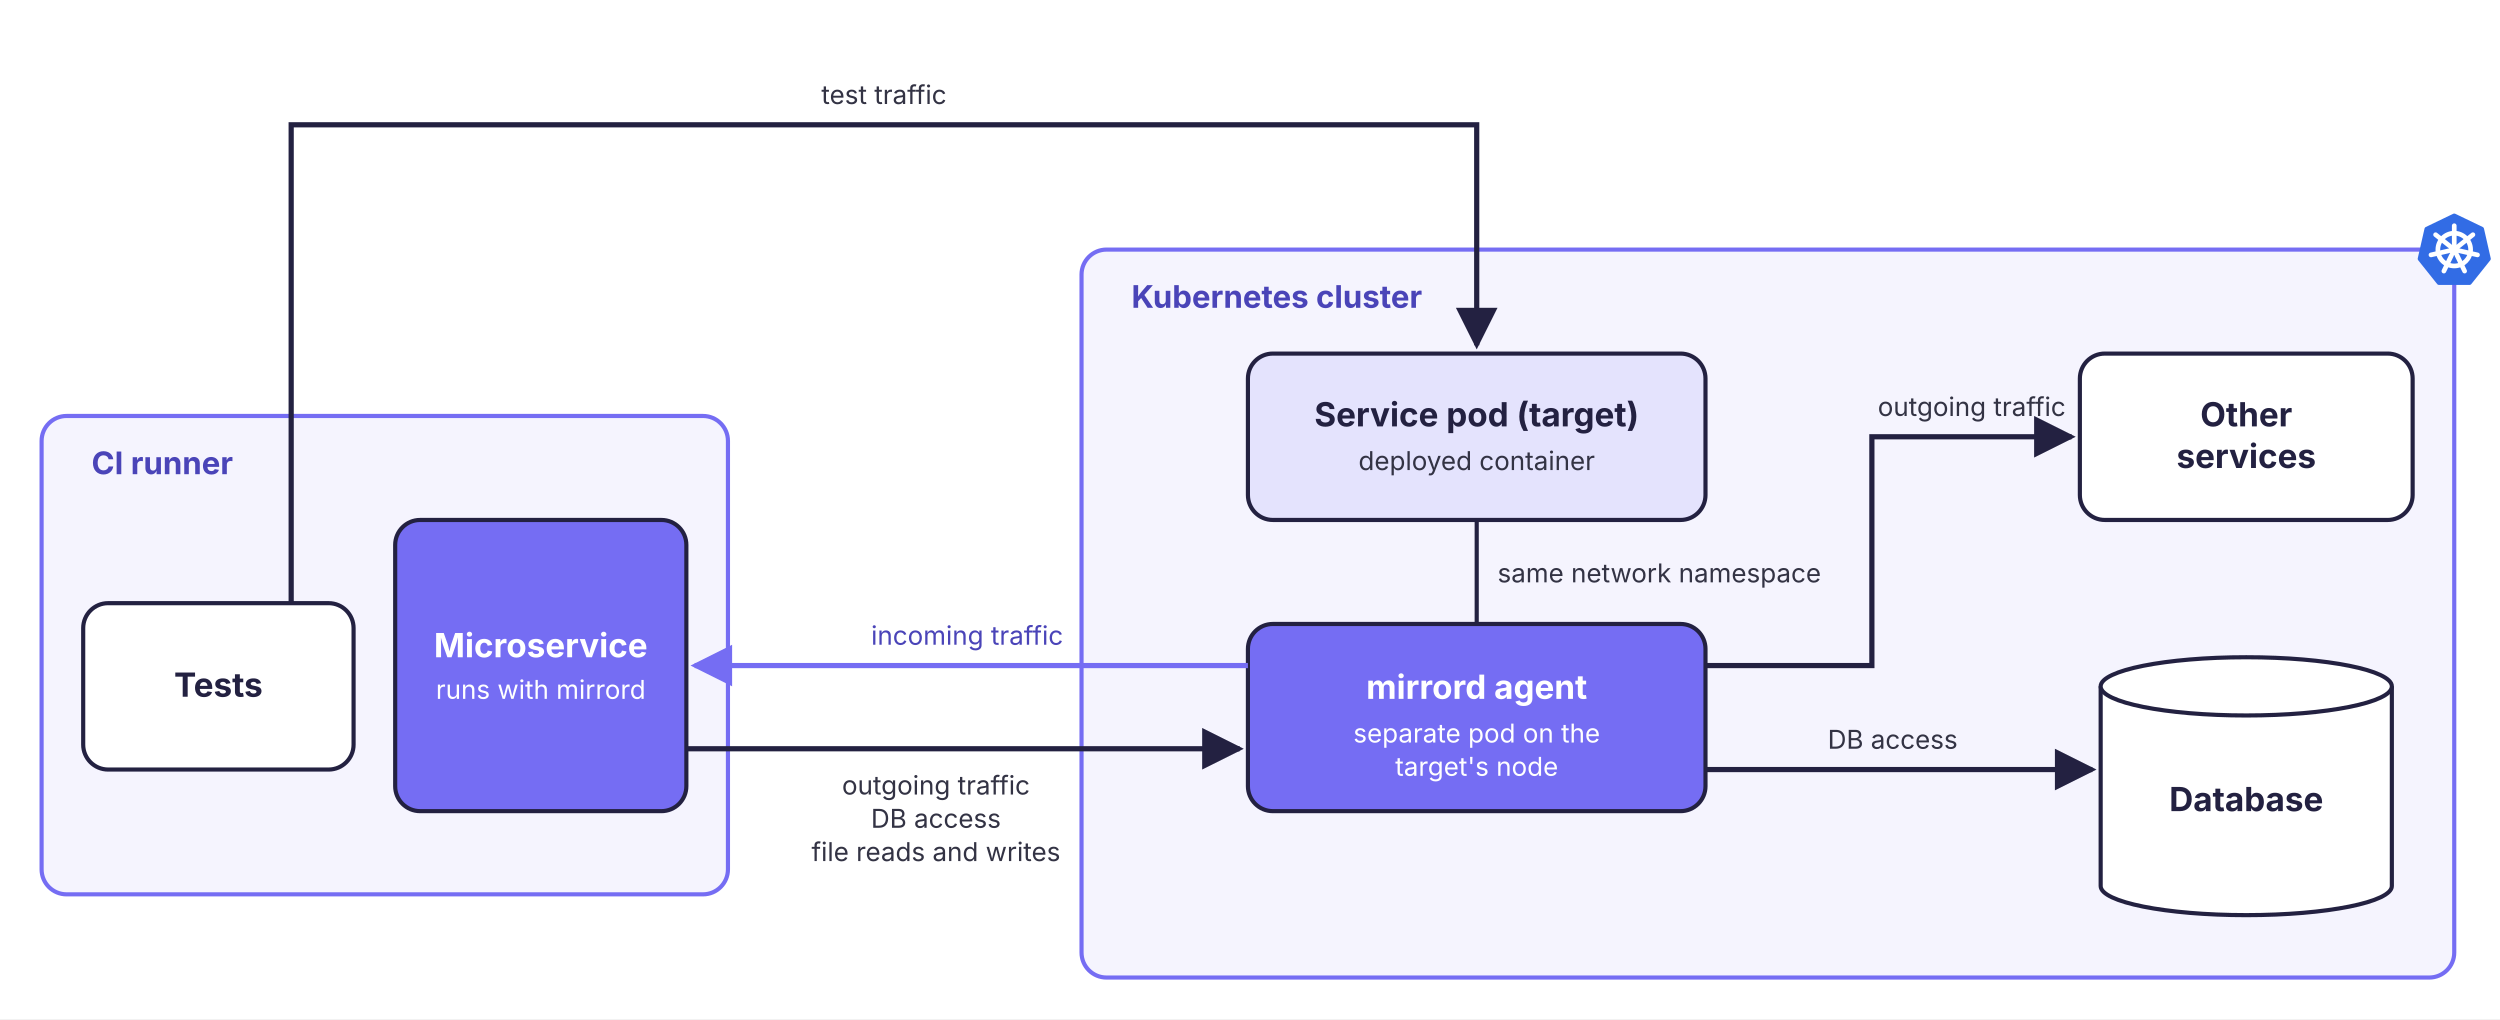
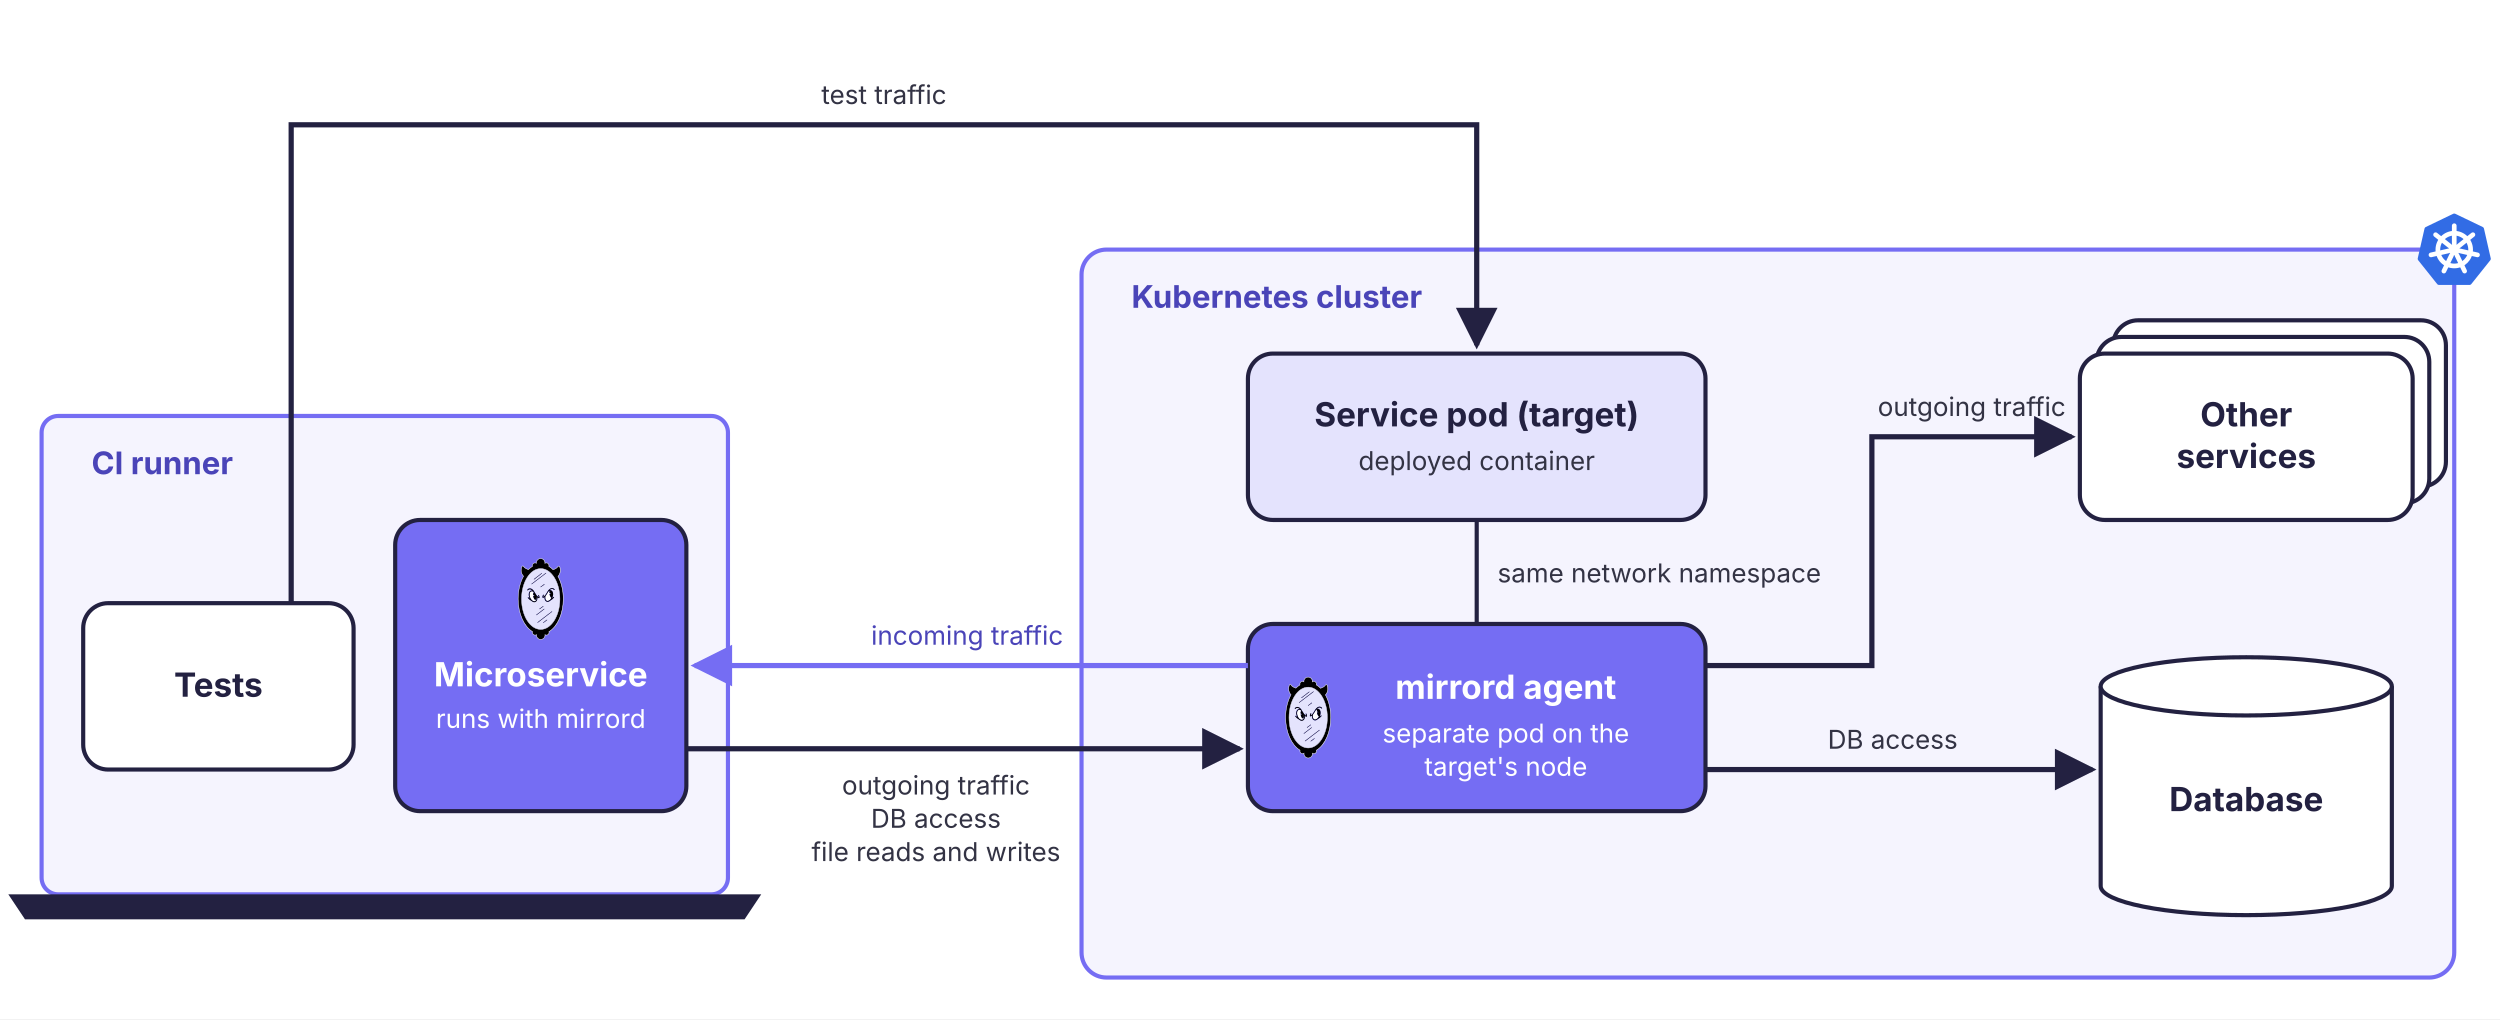
<svg xmlns="http://www.w3.org/2000/svg" viewBox="0 0 1202 490" width="1202" height="490" font-family="Inter, Helvetica, Arial, sans-serif" role="img" aria-labelledby="t d">
  <defs>
    <marker id="arrow" viewBox="0 0 10 10" refX="9" refY="5" markerWidth="8" markerHeight="8" orient="auto-start-reverse">
      <path d="M0 0 L10 5 L0 10 z" fill="#232141" />
    </marker>
    <marker id="arrow-purple" viewBox="0 0 10 10" refX="9" refY="5" markerWidth="8" markerHeight="8" orient="auto-start-reverse">
      <path d="M0 0 L10 5 L0 10 z" fill="#756DF3" />
    </marker>
    <symbol id="k8s" viewBox="0 0 32 32">
      <polygon points="16.00,1.60 27.73,7.25 30.62,19.94 22.51,30.11 9.49,30.11 1.38,19.94 4.27,7.25" fill="#326CE5" stroke="#326CE5" stroke-width="2" stroke-linejoin="round" />
      <g fill="none" stroke="#ffffff" stroke-width="2" stroke-linecap="round">
        <circle cx="16" cy="16" r="7" />
        <line x1="16.00" y1="13.40" x2="16.00" y2="5.80" />
        <line x1="18.03" y1="14.38" x2="23.97" y2="9.64" />
        <line x1="18.53" y1="16.58" x2="25.94" y2="18.27" />
        <line x1="17.13" y1="18.34" x2="20.43" y2="25.19" />
        <line x1="14.87" y1="18.34" x2="11.57" y2="25.19" />
        <line x1="13.47" y1="16.58" x2="6.06" y2="18.27" />
        <line x1="13.97" y1="14.38" x2="8.03" y2="9.64" />
      </g>
      <circle cx="16" cy="16" r="2.4" fill="#ffffff" />
    </symbol>
+     <symbol id="mirrord" viewBox="97 61 391 696">
+       <path fill="#ffffff" d="M255.6,387c4.1,19.1-0.9,36.1-12,40.5c-8.2,3.2-17.8,0-26.5-8.2c-0.3-0.6-0.9-0.9-1.5-1.2c0,0,0,0-0.3-0.3 c-5.5-5.6-10.5-13.2-14-22c-4.7-11.5-6.1-23.2-4.4-33.5c1.8-9.4,6.1-16.1,12.8-18.8c5.5-2.3,12.5-1.5,19.3,2.6 c1.5,2.3,2.6,4.4,3.8,6.2c-4.1,2.6-6.4,10.3-6.4,20.3l3.2,1.8l11.1,6.5l-12.5,1.5h-0.9c0.3,1.2,0.3,2.3,0.6,3.5 c3.2,17.9,12,31.1,19,29.7c6.4-1.2,9.6-14.4,7.6-30.2C255.3,386.4,255.6,386.7,255.6,387z" />
+       <path fill="#ffffff" d="M384,398.4c-3.2,6.8-7.3,12.3-12,17c0,0,0,0-0.3,0c-0.6,0.3-0.9,0.9-1.2,1.2c-8.7,7.9-18.4,11.5-26.5,8.2 c-11.1-4.7-16-21.4-12-40.5c1.5-1.8,3.2-3.8,4.7-5.6c5-6.5,9-13.2,12.8-20l1.2-2.1c1.2-1.8,2-3.8,3.2-5.6c1.2-2.1,2.6-4.4,4.4-7 c3.5-2.1,6.7-3.2,9.9-3.8c-2,4.7-2.3,10.3-2.3,15.3l3.2,1.8l11.1,6.5l-12.5,1.5h-0.9c0.3,1.2,0.3,2.3,0.6,3.8 C370.5,384.6,377.5,397,384,398.4z" />
+       <path fill="#E4E3FD" d="M405,391.7c-1.5-1.2-3.8-0.9-5,0.6c-3.2,4.1-7,7.9-11.1,11.5c1.2-2.3,2.6-5,3.5-7.6 c5.3-12.6,6.7-25.8,4.7-37.3c-2.3-12-8.2-20.6-16.9-24.1c-4.1-1.8-8.8-2.1-13.7-1.2c4.4-4.4,10.2-8.5,17.5-10 c8.2-1.5,16.6,1.5,20.4,7.3c1.2,1.5,3.2,2.1,5,0.9c1.5-1.2,2-3.2,0.9-4.7c-5.5-8.2-16.6-12.3-27.4-10c-11.1,2.1-19.3,9.7-24.2,15.6 c-2,2.3-3.8,5-5.5,7.3c-2,2.9-3.5,5.6-5,8.2c-1.2,2.1-2.3,3.8-3.2,5.6l-1.2,2.1c-3.8,6.5-7.6,13.2-12.3,19.1 c-5.8,7.6-11.7,12.9-18.4,16.7c0.6-5,2-9.7,4.4-14.1c0.9-1.8,0.3-3.8-1.5-4.7c-1.7-0.9-3.8-0.3-4.7,1.5c-2.9,5.6-4.7,11.5-5.3,17.6 c0,0.9-0.3,3.5,1.5,5.6c1.2,1.2,2.3,1.8,4.1,1.8c1.5,0,2.9-0.3,4.4-1.5c2.6-1.5,5.3-3.2,7.9-5.3c-1.7,18.5,5,34.1,17.5,39.3 c2.9,1.2,5.8,1.8,8.8,1.8c8.5,0,17.5-4.4,25.4-12c11.4-6.2,21.6-14.4,29.5-24.7C406.7,395.2,406.4,392.8,405,391.7z M292.1,149.1 c90.1,0,163.6,116.6,163.6,259.6s-73.5,259.6-163.6,259.6c-90.4,0-163.6-116.6-163.6-259.6S201.9,149.1,292.1,149.1z M389.5,517.3 c0.9-0.6,0.9-1.8,0.3-2.3c-0.6-0.9-1.8-0.9-2.3-0.3l-122.5,93.7c-0.9,0.6-0.9,1.8-0.3,2.3c0.3,0.3,0.9,0.6,1.5,0.6 c0.3,0,0.9,0,1.2-0.3L389.5,517.3z M346.9,589c0.9-0.6,0.9-1.8,0.3-2.3c-0.6-0.9-1.8-0.9-2.3-0.3l-31.2,23.2 c-0.9,0.6-0.9,1.8-0.3,2.3c0.3,0.6,0.9,0.9,1.5,0.9c0.3,0,0.6-0.3,0.9-0.3L346.9,589z M338.2,189.1c0.9-0.6,0.9-1.8,0.3-2.3 c-0.6-0.9-1.8-0.9-2.3-0.3l-122.5,93.4c-0.9,0.6-0.9,1.8-0.3,2.3c0.3,0.3,0.9,0.6,1.5,0.6c0.3,0,0.9,0,0.9-0.3L338.2,189.1z M324.4,284.5c0.9-0.6,0.9-1.8,0.3-2.3c-0.6-0.9-1.7-0.9-2.3-0.3l-31.2,22.9c-0.9,0.6-0.9,1.8-0.3,2.3c0.3,0.6,0.9,0.6,1.5,0.6 c0.3,0,0.6,0,0.9-0.3L324.4,284.5z M322.7,495.9c0.9-0.6,0.9-1.8,0.3-2.3c-0.6-0.9-1.8-0.9-2.3-0.3l-66.2,50.8 c-0.9,0.6-0.9,1.8-0.3,2.3c0.3,0.3,0.9,0.6,1.5,0.6c0.3,0,0.6,0,0.9-0.3L322.7,495.9z M314.8,472.4c0.9-0.6,0.9-1.8,0.3-2.3 c-0.6-0.9-1.8-0.9-2.3-0.3L281.6,493c-0.9,0.6-0.9,1.8-0.3,2.3c0.3,0.6,0.9,0.9,1.5,0.9c0.3,0,0.9-0.3,0.9-0.3L314.8,472.4z M302.3,190.5c0.9-0.6,0.9-1.8,0.3-2.3c-0.6-0.9-1.7-0.9-2.3-0.3L234,239c-0.9,0.6-0.9,1.8-0.3,2.3c0.3,0.3,0.9,0.6,1.5,0.6 c0.3,0,0.9,0,1.2-0.3L302.3,190.5z M280.1,399.6c1.8-2.1,1.5-4.7,1.5-5.6c-0.6-6.2-2.3-12.3-5-17.9c-0.9-1.8-2.9-2.3-4.7-1.5 c-1.8,0.9-2.3,2.9-1.5,4.7c2.3,4.4,3.8,9.4,4.4,14.1c-6.4-3.8-12.5-9.4-18.4-16.7c-4.7-6.2-8.8-12.9-12.3-19.1l-1.5-2.3 c-1.2-1.8-2-3.8-3.2-5.6c-1.5-2.3-2.9-5.3-5-8.2c0,0,0,0,0-0.3c-1.5-2.3-3.5-5-5.5-7.3c-5-5.9-13.1-13.2-24.2-15.6 c-10.8-2.1-21.9,2.1-27.4,10c-1.2,1.5-0.6,3.8,0.9,4.7c1.5,1.2,3.8,0.6,4.7-0.9c4.1-5.9,12.5-8.8,20.4-7.3 c7.3,1.5,13.1,5.9,17.5,10c-4.7-0.9-9.3-0.3-13.7,1.2c-8.8,3.5-14.6,12-16.9,24.1c-2,11.5-0.3,24.7,4.7,37.3 c1.2,2.6,2.3,5.3,3.5,7.6c-4.1-3.5-7.9-7.3-11.1-11.5c-1.2-1.5-3.5-1.8-5-0.6c-1.5,1.2-1.8,3.5-0.6,5c8.2,10,18.4,18.5,29.5,24.7 c7.9,7.6,16.9,11.7,25.7,11.7c2.9,0,6.1-0.6,8.8-1.8c12.5-5.3,19-20.6,17.5-39.3c2.6,2.1,5,3.8,7.9,5.3c1.5,0.9,2.9,1.2,4.4,1.2 C277.8,401.4,279.2,400.8,280.1,399.6z" />
+       <path d="M439.4,215.2c29.5,54,45.5,122.4,45.5,193.8c0,123.6-49,234.9-122.8,279.2c0.6,2.1,1.2,4.4,1.2,6.8 c0,12.3-10.2,22.6-22.5,22.6c-4.4,0-8.8-1.2-12.3-3.5c0.3,1.2,0.3,2.6,0.3,3.8c0,20.3-16.3,36.7-36.5,36.7s-36.5-16.4-36.5-36.7 c0-1.2,0-2.6,0.3-3.8c-3.5,2.3-7.9,3.5-12.3,3.5c-12.3,0-22.5-10-22.5-22.6c0-2.3,0.3-4.7,1.2-6.8C148.6,643.6,99.3,532.3,99.3,409 c0-71.9,16.3-140.9,46.4-195.3c-1.5-0.9-2.3-2.1-3.5-3.2c-9.9-11.2-15.5-26.4-16.9-42.6c-0.6-11.5,0.9-23.2,5-33.8 c0.6-1.8,2.6-6.8,7.6-7.3c5.3-0.6,8.5,3.8,11.4,7.9c1.2,1.5,2.3,2.9,2.9,3.8c5.5,5.3,12.5,9.7,21.6,13.8c4.4,2.1,9,3.8,13.4,5.3 c11.1-11.2,22.8-20.6,35-27.9c-0.6-2.3-1.2-4.4-1.2-6.8c0-12.3,10.2-22.6,22.5-22.6c4.4,0,8.8,1.2,12.3,3.5c0-1.2-0.3-2.6-0.3-3.8 c0-20.3,16.3-36.7,36.5-36.7c20.1,0,36.5,16.4,36.5,36.7c0,1.2,0,2.6-0.3,3.8c3.5-2.3,7.9-3.5,12.3-3.5c12.5,0,22.5,10.3,22.5,22.6 c0,2.3-0.3,4.7-1.2,6.8c12.5,7.6,24.8,17.3,36.2,29.1c4.7-1.5,9-3.2,13.7-5.3c9-4.1,16-8.5,21.6-13.8c0.9-0.9,2-2.3,2.9-3.8 c2.9-4.1,6.1-8.5,11.4-7.9c5,0.6,7,5.6,7.6,7.3c4.1,10.6,5.5,22.3,4.7,33.8c-1.2,15.9-7,31.4-16.9,42.6 C442.3,212.6,441.1,214,439.4,215.2z M455.7,409c0-143.3-73.5-259.6-163.6-259.6c-90.4,0-163.6,116.6-163.6,259.6 c0,143,73.5,259.6,163.6,259.6C382.5,668.6,455.7,552,455.7,409z" />
+       <path fill="#ffffff" d="M292.4,756.6c-21.2,0-38.5-17.4-38.5-38.7c0-0.1,0-0.2,0-0.3c-3,1.3-6.5,2-10,2c-13.5,0-24.5-11-24.5-24.6 c0-2.2,0.2-4.2,0.7-5.9c-36.1-22.2-66.8-60.3-88.9-110.2C109,528.5,97.3,469.7,97.3,409c0-71.5,16.3-140.6,45.8-194.7 c-0.6-0.5-1.1-1-1.5-1.5c-0.3-0.3-0.5-0.6-0.8-0.8l-0.1-0.1c-9.7-10.9-15.9-26.4-17.4-43.7c-0.6-12.5,1.1-24.4,5.1-34.7 c0.8-2.3,3.2-7.9,9.2-8.6c6.5-0.7,10.4,4.7,13.2,8.7c1.1,1.4,2.2,2.8,2.9,3.7c5.3,5,11.9,9.2,20.9,13.3c3.5,1.7,7.6,3.3,12.1,4.8 c10.7-10.7,21.9-19.6,33.2-26.5c-0.5-1.9-0.9-3.7-0.9-5.8c0-13.3,11.2-24.6,24.5-24.6c3.5,0,6.9,0.7,10,2c0-0.1,0-0.2,0-0.3 c0-21.3,17.3-38.7,38.5-38.7c21.2,0,38.5,17.4,38.5,38.7c0,0.1,0,0.2,0,0.3c3-1.3,6.5-2,10-2c13.5,0,24.5,11,24.5,24.6 c0,2.2-0.2,4.2-0.7,5.9c12.2,7.6,23.8,16.9,34.3,27.6c3.7-1.2,7.6-2.7,12.3-4.8c9-4.1,15.7-8.4,21-13.4c0.7-0.7,1.8-2,2.6-3.4 l0.1-0.1c2.8-4,6.7-9.5,13.2-8.8c6,0.7,8.5,6.3,9.3,8.7c4,10.4,5.7,22.4,4.8,34.5c-1.2,16.6-7.5,32.4-17.2,43.5c-0.4,1-1.3,2-2.4,3 c29,53.9,44.9,122.4,44.9,193.3c0,60.9-11.7,119.7-33.9,170.2c-22,49.9-52.6,87.9-88.6,110c0.5,1.9,0.8,3.8,0.8,5.8 c0,13.3-11.2,24.6-24.5,24.6c-3.5,0-6.9-0.7-10-2c0,0.1,0,0.2,0,0.3C330.8,739.2,313.6,756.6,292.4,756.6z M259.4,709.5l-1.2,5 c-0.2,0.9-0.2,2.3-0.2,3.3c0,19.1,15.5,34.7,34.5,34.7s34.5-15.6,34.5-34.7c0-1.1,0-2.4-0.2-3.3l-1.2-5l4.3,2.9 c3.1,2.1,7,3.2,11.1,3.2c11.1,0,20.5-9.4,20.5-20.6c0-2.1-0.5-4.2-1.1-6.2l-0.4-1.5l1.3-0.8c72.9-43.8,121.8-155.3,121.8-277.5 c0-70.8-16.1-139.3-45.3-192.8l-0.9-1.6l1.5-1c1.6-1.1,2.3-2.2,2.4-2.5l0.1-0.4l0.3-0.3c9.3-10.4,15.2-25.5,16.4-41.4 c0.9-11.6-0.7-22.9-4.5-32.9c-0.6-1.7-2.3-5.6-6-6.1c-3.8-0.4-6.3,2.6-9.5,7c-0.9,1.5-2.1,3-3.2,4.1c-5.7,5.4-12.7,9.9-22.2,14.2 c-5.4,2.4-9.7,4-13.9,5.4l-1.2,0.4l-0.9-0.9c-10.9-11.3-23-21-35.8-28.8l-1.5-0.9l0.7-1.6c0.7-1.6,1-3.5,1-6 c0-11.4-9.2-20.6-20.5-20.6c-4.1,0-8.1,1.1-11.1,3.2l-4.3,2.9l1.2-5c0.2-0.9,0.2-2.3,0.2-3.3c0-19.1-15.5-34.7-34.5-34.7 c-19,0-34.5,15.6-34.5,34.7c0,0.5,0.1,1.1,0.1,1.7c0.1,0.7,0.2,1.4,0.2,2.1v3.8l-3.1-2.1c-3.1-2.1-7-3.2-11.1-3.2 c-11.1,0-20.5,9.4-20.5,20.6c0,1.9,0.4,3.6,0.9,5.6l0.5,2.1l-1.3,0.8c-11.8,7.1-23.5,16.4-34.6,27.6l-0.9,0.9l-1.2-0.4 c-5.1-1.7-9.7-3.5-13.6-5.4c-9.5-4.3-16.5-8.8-22.1-14.2l-0.2-0.2l-0.1-0.2c-0.5-0.8-1.7-2.2-2.8-3.6l-0.1-0.1 c-3.1-4.4-5.7-7.5-9.5-7.1c-3.7,0.4-5.4,4.3-5.9,6c-3.8,9.8-5.5,21.2-4.9,33c1.5,16.4,7.3,31.1,16.4,41.3c0.3,0.3,0.6,0.6,0.9,0.9 c0.7,0.8,1.4,1.5,2.2,2l1.6,1l-0.9,1.7c-29.7,53.8-46.1,122.8-46.1,194.3c0,121.9,49.2,233.4,122.4,277.5l1.5,0.9l-0.7,1.6 c-0.7,1.6-1,3.5-1,6c0,11.4,9.2,20.6,20.5,20.6c4.1,0,8.1-1.1,11.1-3.2L259.4,709.5z M292.1,670.6c-91.3,0-165.6-117.3-165.6-261.6 s74.3-261.6,165.6-261.6c91.3,0,165.6,117.3,165.6,261.6S383.4,670.6,292.1,670.6z M292.1,151.4c-89.1,0-161.6,115.5-161.6,257.6 c0,68.8,16.9,133.5,47.7,182.3c30.6,48.5,71,75.2,113.9,75.2c89.1,0,161.6-115.5,161.6-257.6C453.7,267,381.2,151.4,292.1,151.4z" />
+       <path d="M344.9,586.3c0.9-0.6,1.7-0.3,2.3,0.3c0.6,0.9,0.3,1.8-0.3,2.3l-31.2,23.2c-0.3,0.3-0.6,0.3-0.9,0.3 c-0.6,0-1.2-0.3-1.5-0.9c-0.6-0.9-0.3-1.8,0.3-2.3L344.9,586.3z" />
+       <path d="M372,415.5c4.4-4.4,8.5-10.3,12-17c-6.4-1.8-13.4-13.8-16.3-29.7c-0.3-1.2-0.6-2.3-0.6-3.8h0.9l12.5-1.5l-11.1-6.5 l-3.2-1.8c0-5,0.3-10.6,2.3-15.3c-3.2,0.6-6.7,1.8-9.9,3.8c-1.8,2.3-3.2,5-4.4,7c-1.2,2.1-2.3,3.8-3.2,5.6l-1.2,2.1 c-3.8,6.5-7.9,13.5-12.8,20c-1.5,2.1-3.2,3.8-4.7,5.6c-4.1,19.1,0.9,35.8,12,40.5c8.2,3.2,17.8-0.3,26.5-8.2 C370.8,416.3,371.4,415.8,372,415.5z M410.5,326.8c1.2,1.5,0.9,3.8-0.9,4.7c-1.5,1.2-3.8,0.9-5-0.9c-4.1-5.9-12.5-8.8-20.4-7.3 c-7.3,1.5-13.1,5.9-17.5,10c4.7-0.9,9.3-0.3,13.7,1.2c8.8,3.5,14.9,12,16.9,24.1c2,11.5,0.3,24.7-4.7,37.3 c-1.2,2.6-2.3,5.3-3.5,7.6c4.1-3.5,7.9-7.3,11.1-11.5c1.2-1.5,3.5-1.8,5-0.6c1.5,1.2,1.7,3.5,0.6,5c-8.2,10.3-18.4,18.5-29.5,24.7 c-7.9,7.6-16.9,12-25.4,12c-3.2,0-6.1-0.6-8.8-1.8c-12.5-5.3-19-20.6-17.5-39.3c-2.6,2.1-5.3,3.8-7.9,5.3c-1.5,0.9-3.2,1.5-4.4,1.5 c-1.5,0-2.9-0.6-4.1-1.8c-1.7-2.1-1.5-4.7-1.5-5.6c0.6-6.2,2.3-12,5.3-17.6c0.9-1.8,2.9-2.3,4.7-1.5c1.8,0.9,2.3,2.9,1.5,4.7 c-2.3,4.4-3.8,9.4-4.4,14.1c6.4-3.8,12.5-9.4,18.4-16.7c4.7-6.2,8.8-12.6,12.3-19.1l1.2-2.1c1.2-2.1,2.3-3.8,3.2-5.6 c1.5-2.3,2.9-5.3,5-8.2c1.8-2.3,3.5-5,5.5-7.3c5-5.9,13.4-13.2,24.2-15.6C393.9,314.5,405,318.6,410.5,326.8z" />
+       <path d="M324.4,284.5l-31.5,23.2c-0.3,0.3-0.6,0.3-0.9,0.3c-0.6,0-1.2-0.3-1.5-0.6c-0.6-0.9-0.3-1.8,0.3-2.3l31.2-23.2 c0.9-0.6,1.7-0.3,2.3,0.3C325.6,282.7,325.3,283.9,324.4,284.5z" />
+       <path d="M312.8,469.5c0.9-0.6,1.8-0.3,2.3,0.3c0.6,0.9,0.3,1.8-0.3,2.3l-31.2,23.2c-0.3,0.3-0.6,0.3-0.9,0.3 c-0.6,0-1.2-0.3-1.5-0.9c-0.6-0.9-0.3-1.8,0.3-2.3L312.8,469.5z" />
+       <path d="M387.5,514.7c0.9-0.6,1.8-0.3,2.3,0.3c0.6,0.9,0.3,1.8-0.3,2.3L267,611c-0.3,0.3-0.6,0.3-1.2,0.3c-0.6,0-1.2-0.3-1.5-0.6 c-0.6-0.9-0.6-1.8,0.3-2.3L387.5,514.7z" />
+       <path d="M320.7,493c0.9-0.6,1.8-0.3,2.3,0.3c0.6,0.9,0.6,1.8-0.3,2.3l-66.2,51.1c-0.3,0.3-0.6,0.3-0.9,0.3c-0.6,0-1.2-0.3-1.5-0.6 c-0.6-0.9-0.6-1.8,0.3-2.3L320.7,493z" />
+       <path d="M300.2,187.9c0.9-0.6,1.7-0.3,2.3,0.3c0.6,0.9,0.6,1.8-0.3,2.3l-65.9,51.1c-0.3,0.3-0.6,0.3-1.2,0.3 c-0.6,0-0.9-0.3-1.5-0.6c-0.6-0.9-0.3-1.8,0.3-2.3L300.2,187.9z" />
+       <path d="M213.6,279.8l122.5-93.7c0.6-0.6,1.8-0.3,2.3,0.3c0.6,0.9,0.3,1.8-0.3,2.3l-122.5,93.7c-0.3,0.3-0.6,0.3-0.9,0.3 c-0.6,0-1.2-0.3-1.5-0.6C212.7,281.6,212.7,280.4,213.6,279.8z" />
+       <path d="M243.9,427.5c11.1-4.4,16-21.4,12-40.5c-0.3-0.3-0.6-0.6-0.9-0.9c2,15.9-1.2,29.1-7.6,30.2c-7.3,1.5-15.8-12-19-29.7 c-0.3-1.2-0.3-2.3-0.6-3.5h0.9l12.5-1.5l-11.1-6.5l-3.2-1.8c0-10,2.3-17.6,6.4-20.3c-1.2-2.1-2.3-4.1-3.8-6.2 c-7-4.1-13.7-5-19.3-2.6c-6.4,2.6-11.1,9.4-12.8,18.8c-1.8,10-0.3,22,4.4,33.5c3.5,8.8,8.5,16.4,14,22c0,0,0.3,0,0.3,0.3 c0.6,0.3,1.2,0.9,1.5,1.2C225.9,427.2,235.8,430.7,243.9,427.5z M204.9,319.1c11.1,2.1,19.3,9.7,24.2,15.6c2,2.3,3.8,5,5.5,7.3 c0,0,0,0,0,0.3c2,2.9,3.5,5.6,5,8.2c1.2,1.8,2,3.5,3.2,5.6l1.5,2.3c3.8,6.5,7.6,12.9,12.3,19.1c5.8,7.3,11.7,12.9,18.4,16.7 c-0.6-5-2-9.7-4.4-14.1c-0.9-1.8-0.3-3.8,1.5-4.7c1.8-0.9,3.8-0.3,4.7,1.5c2.9,5.6,4.7,11.5,5,17.9c0,0.9,0.3,3.5-1.5,5.6 c-1.2,1.2-2.6,1.8-4.1,1.8c-1.5,0-2.9-0.6-4.4-1.2c-2.6-1.5-5.3-3.2-7.9-5.3c1.7,18.5-5,34.1-17.5,39.3c-2.9,1.2-5.8,1.8-8.8,1.8 c-8.5,0-17.5-4.4-25.7-11.7c-11.4-6.2-21.6-14.7-29.5-24.7c-1.2-1.5-0.9-3.8,0.6-5c1.5-1.2,3.8-0.9,5,0.6c3.2,4.1,7,7.9,11.1,11.5 c-1.2-2.3-2.6-5-3.5-7.6c-5-12.6-6.7-25.8-4.7-37.3c2-12,8.2-20.6,16.9-24.1c4.1-1.8,8.8-2.1,13.7-1.2c-4.4-4.4-10.2-8.8-17.5-10 c-8.2-1.5-16.6,1.5-20.4,7.3c-1.2,1.5-3.2,2.1-4.7,0.9c-1.5-1.2-2-3.2-0.9-4.7C183,320.9,194.1,317.1,204.9,319.1z" />
+     </symbol>
  </defs>
  <rect x="0" y="0" width="1202" height="490" fill="#ffffff" />
-   <rect x="20" y="200" width="330" height="230" rx="12" fill="#F5F4FE" stroke="#756DF3" stroke-width="2" />
+   <rect x="20" y="200" width="330" height="230" rx="8" fill="#F5F4FE" stroke="#756DF3" stroke-width="2" />
+   <path d="M4 430 h362 l-8 12 h-346 z" fill="#232141" />
  <text x="44" y="228" font-size="15" font-weight="700" fill="#4a44b8">CI runner</text>
  <rect x="520" y="120" width="660" height="350" rx="12" fill="#F5F4FE" stroke="#756DF3" stroke-width="2" />
  <text x="544" y="148" font-size="15" font-weight="700" fill="#4a44b8">Kubernetes cluster</text>
  <rect x="40" y="290" width="130" height="80" rx="12" fill="#ffffff" stroke="#232141" stroke-width="2" />
  <text x="105" y="335" font-size="16" font-weight="700" fill="#232141" text-anchor="middle">Tests</text>
  <rect x="190" y="250" width="140" height="140" rx="12" fill="#756DF3" stroke="#232141" stroke-width="2" />
-   <text x="260" y="316" font-size="16" font-weight="700" fill="#ffffff" text-anchor="middle">Microservice</text>
-   <text x="260" y="336" font-size="12.5" fill="#ffffff" text-anchor="middle">runs with mirrord</text>
+   <use href="#mirrord" x="249" y="268" width="22" height="40" />
+   <text x="260" y="330" font-size="16" font-weight="700" fill="#ffffff" text-anchor="middle">Microservice</text>
+   <text x="260" y="350" font-size="12.5" fill="#ffffff" text-anchor="middle">runs with mirrord</text>
  <polyline points="140,290 140,60 710,60 710,166" fill="none" stroke="#232141" stroke-width="2.5" marker-end="url(#arrow)" />
  <text x="425" y="50" font-size="12.5" fill="#333344" text-anchor="middle">test traffic</text>
  <rect x="600" y="170" width="220" height="80" rx="12" fill="#E4E3FD" stroke="#232141" stroke-width="2" />
  <text x="710" y="205" font-size="16" font-weight="700" fill="#232141" text-anchor="middle">Service pod (target)</text>
  <text x="710" y="226" font-size="12.5" fill="#333344" text-anchor="middle">deployed container</text>
  <line x1="710" y1="250" x2="710" y2="300" stroke="#232141" stroke-width="2" />
  <text x="720" y="280" font-size="12.5" fill="#333344">same network namespace</text>
  <rect x="600" y="300" width="220" height="90" rx="12" fill="#756DF3" stroke="#232141" stroke-width="2" />
-   <text x="710" y="336" font-size="16" font-weight="700" fill="#ffffff" text-anchor="middle">mirrord agent</text>
-   <text x="710" y="357" font-size="12.5" fill="#ffffff" text-anchor="middle">separate pod on the</text>
-   <text x="710" y="373" font-size="12.5" fill="#ffffff" text-anchor="middle">target's node</text>
+   <use href="#mirrord" x="618" y="325" width="22" height="40" />
+   <text x="724" y="336" font-size="16" font-weight="700" fill="#ffffff" text-anchor="middle">mirrord agent</text>
+   <text x="724" y="357" font-size="12.5" fill="#ffffff" text-anchor="middle">separate pod on the</text>
+   <text x="724" y="373" font-size="12.5" fill="#ffffff" text-anchor="middle">target's node</text>
  <line x1="600" y1="320" x2="334" y2="320" stroke="#756DF3" stroke-width="2.5" marker-end="url(#arrow-purple)" />
  <text x="465" y="310" font-size="12.5" fill="#4a44b8" text-anchor="middle">incoming traffic</text>
  <line x1="330" y1="360" x2="596" y2="360" stroke="#232141" stroke-width="2.5" marker-end="url(#arrow)" />
  <text x="450" y="382" font-size="12.5" fill="#333344" text-anchor="middle">outgoing traffic</text>
  <text x="450" y="398" font-size="12.5" fill="#333344" text-anchor="middle">DB access</text>
  <text x="450" y="414" font-size="12.5" fill="#333344" text-anchor="middle">file reads and writes</text>
+   <rect x="1016" y="154" width="160" height="80" rx="12" fill="#ffffff" stroke="#232141" stroke-width="2" />
+   <rect x="1008" y="162" width="160" height="80" rx="12" fill="#ffffff" stroke="#232141" stroke-width="2" />
  <rect x="1000" y="170" width="160" height="80" rx="12" fill="#ffffff" stroke="#232141" stroke-width="2" />
  <text x="1080" y="205" font-size="16" font-weight="700" fill="#232141" text-anchor="middle">Other</text>
  <text x="1080" y="225" font-size="16" font-weight="700" fill="#232141" text-anchor="middle">services</text>
  <polyline points="820,320 900,320 900,210 996,210" fill="none" stroke="#232141" stroke-width="2.5" marker-end="url(#arrow)" />
  <text x="948" y="200" font-size="12.5" fill="#333344" text-anchor="middle">outgoing traffic</text>
  <line x1="820" y1="370" x2="1006" y2="370" stroke="#232141" stroke-width="2.5" marker-end="url(#arrow)" />
  <text x="910" y="360" font-size="12.5" fill="#333344" text-anchor="middle">DB access</text>
  <path d="M1010 330 L1010 426 A70 14 0 0 0 1150 426 L1150 330" fill="#ffffff" stroke="#232141" stroke-width="2" />
  <ellipse cx="1080" cy="330" rx="70" ry="14" fill="#ffffff" stroke="#232141" stroke-width="2" />
  <text x="1080" y="390" font-size="16" font-weight="700" fill="#232141" text-anchor="middle">Database</text>
  <use href="#k8s" x="1162" y="102" width="36" height="36" />
</svg>
